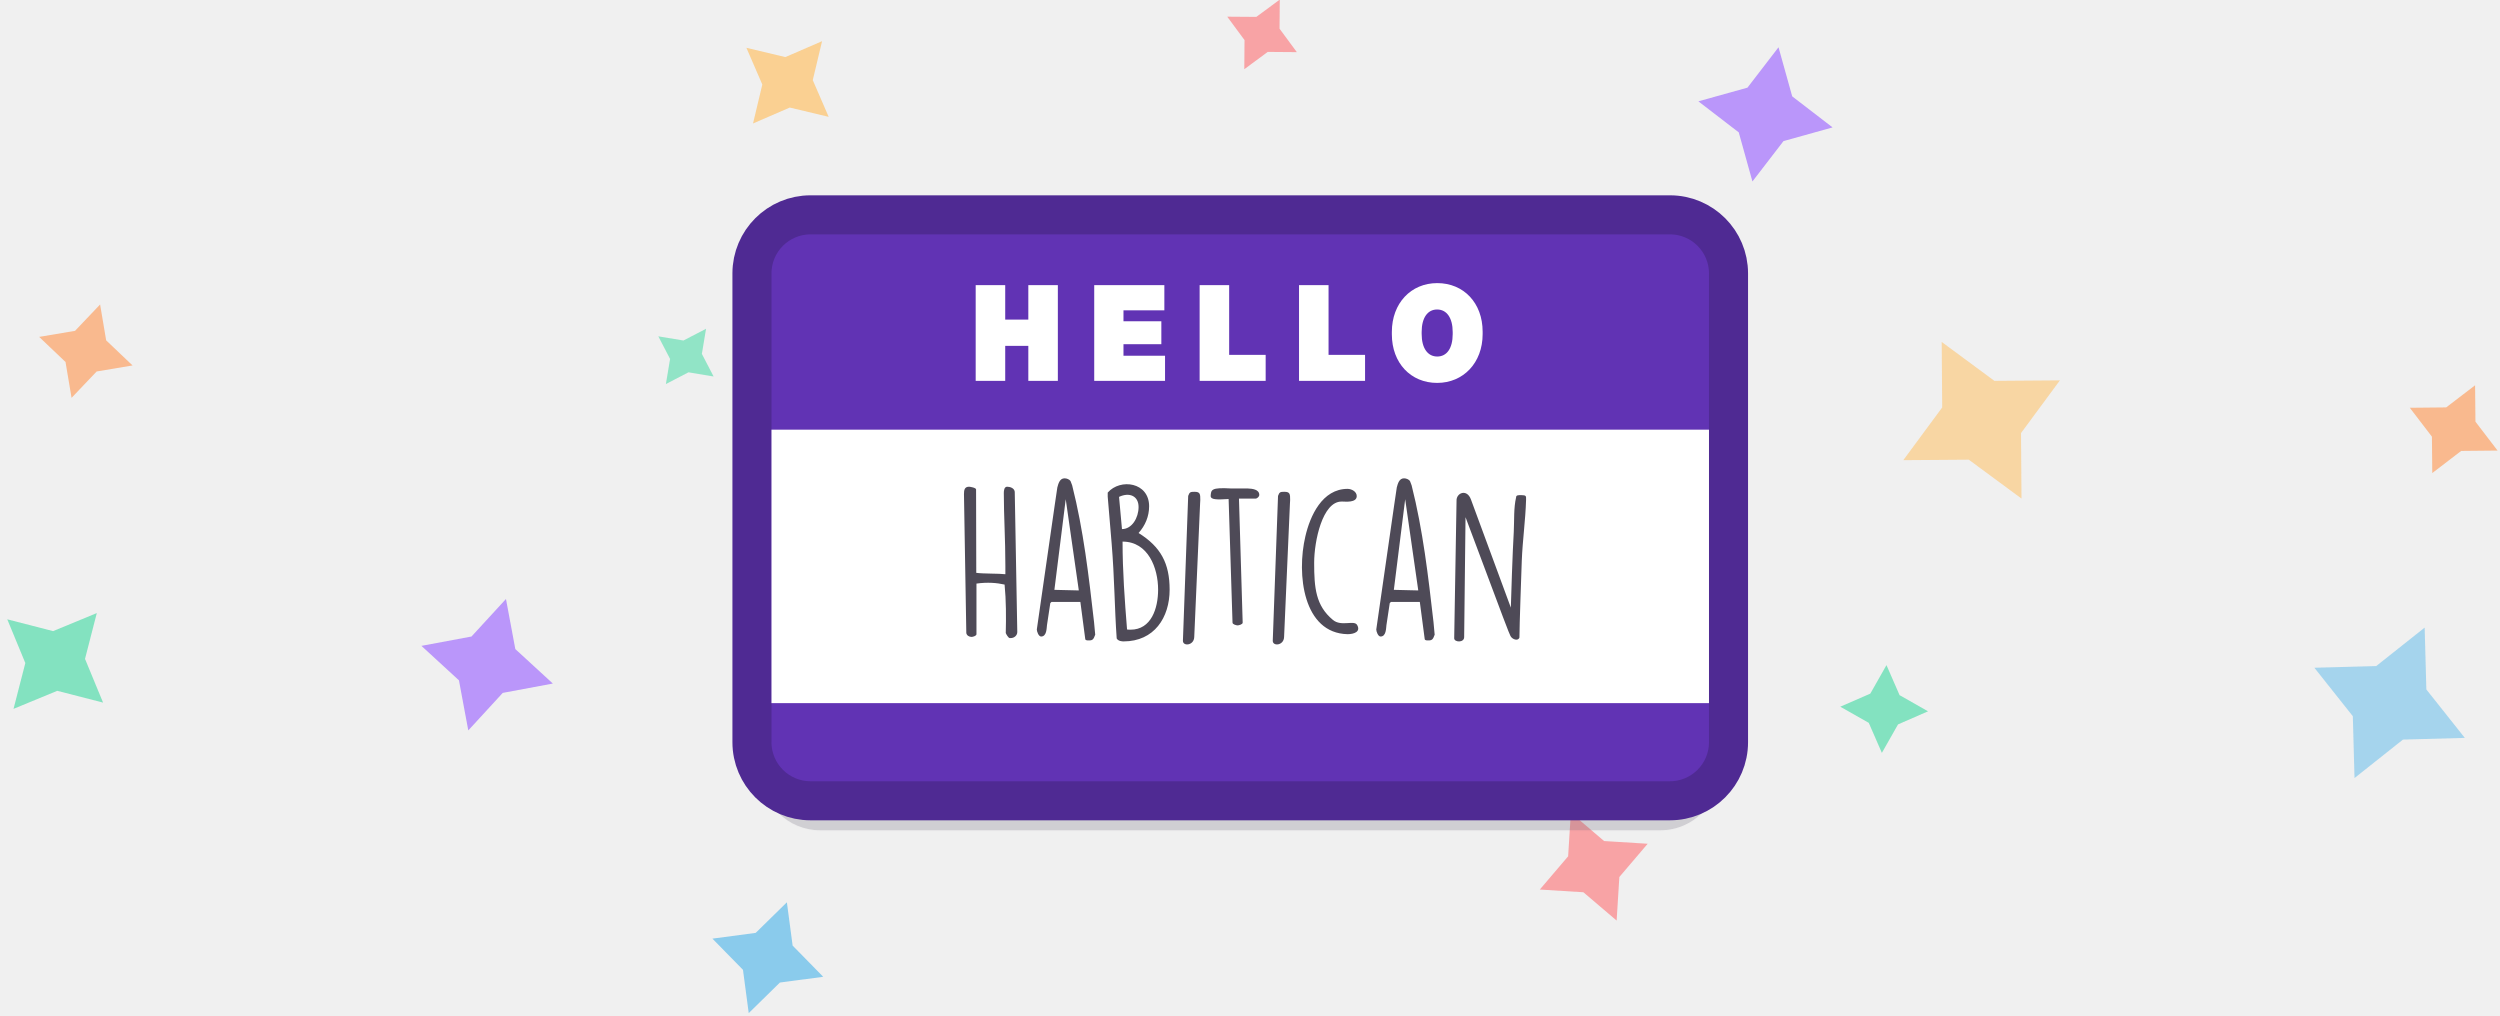
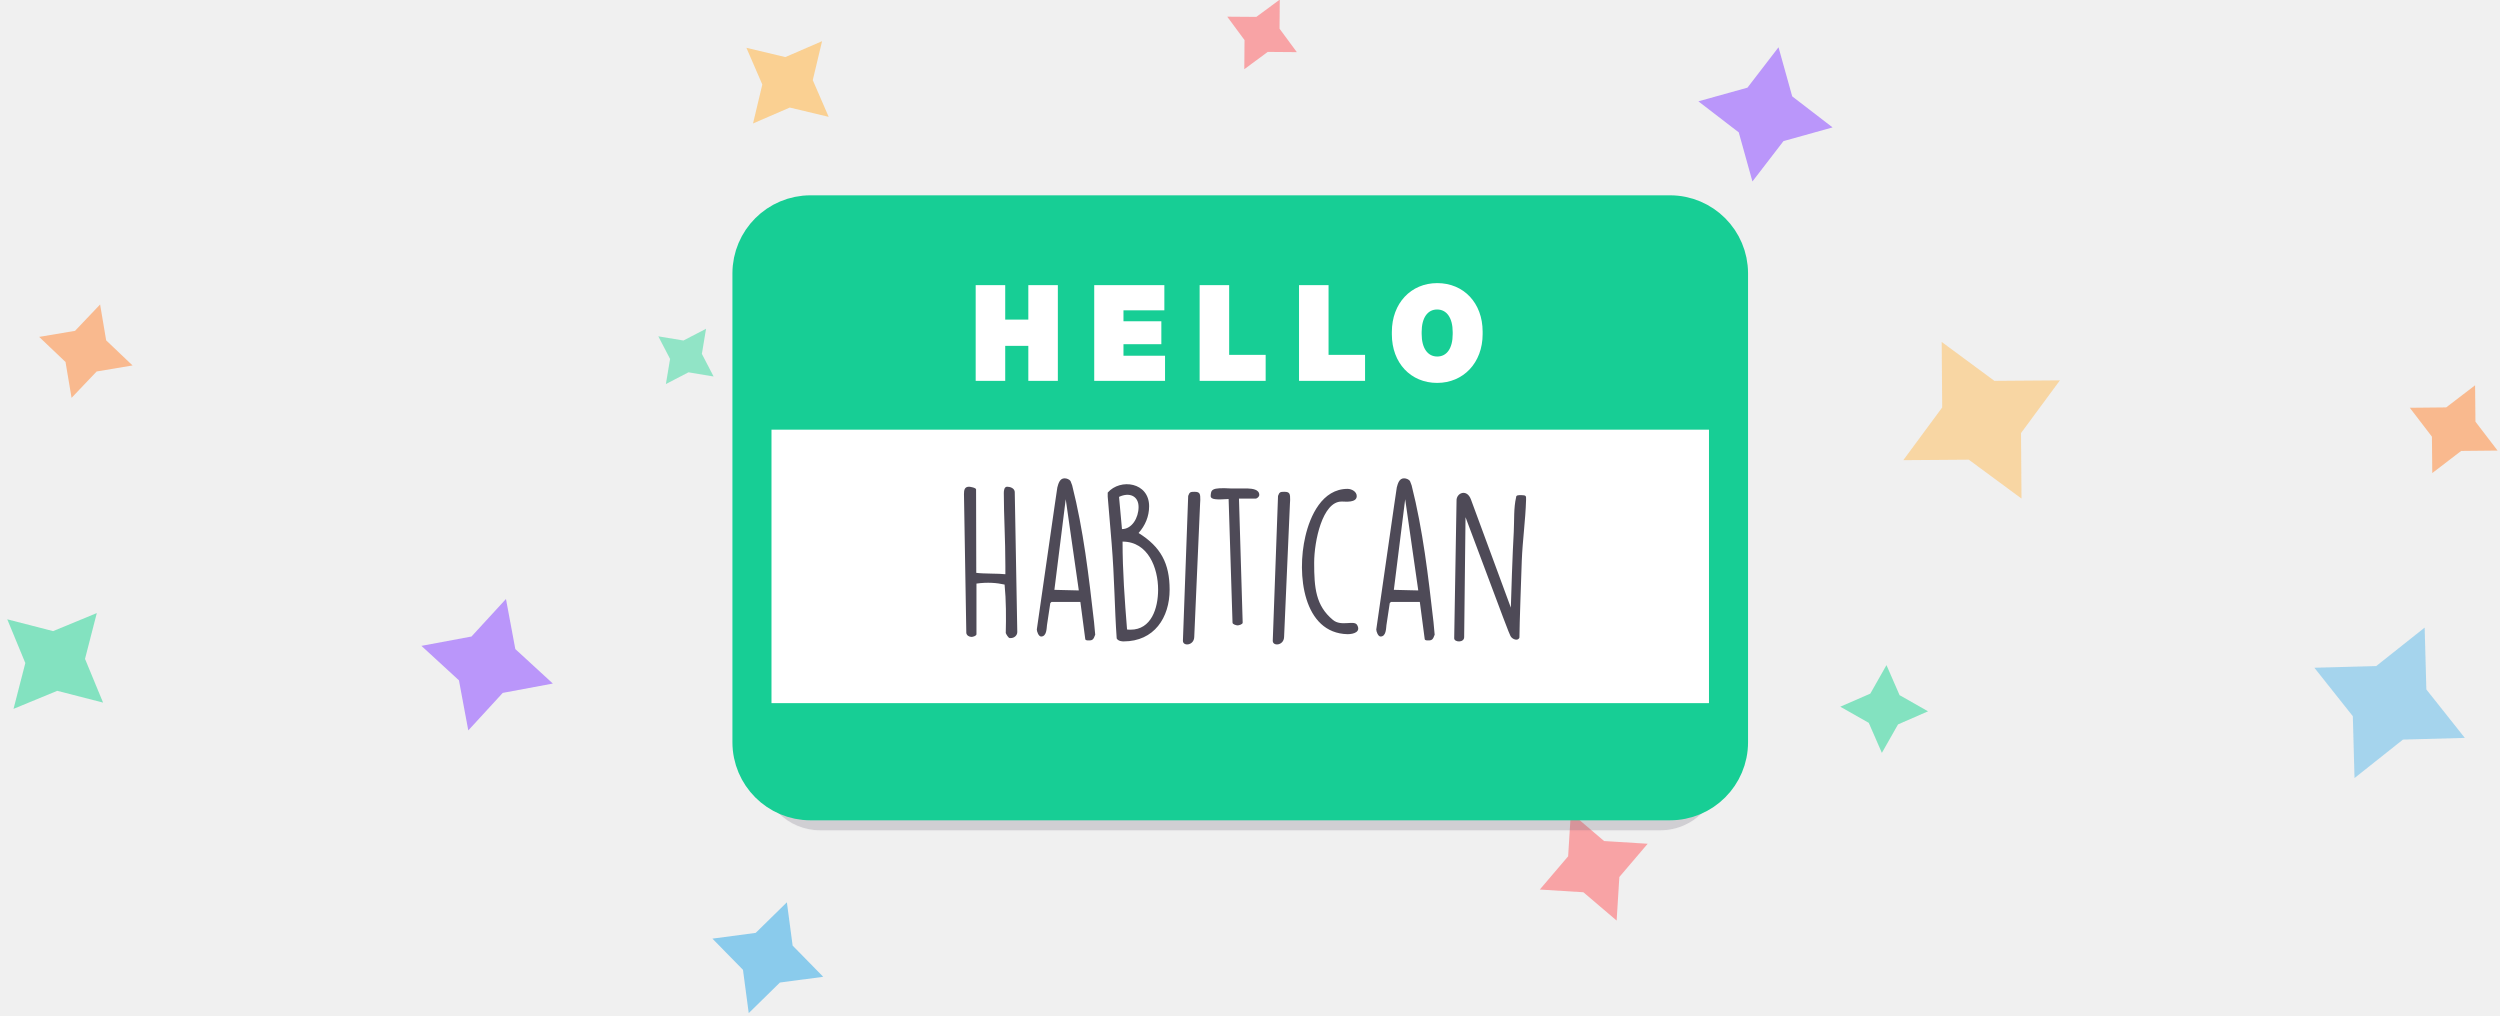
<svg xmlns="http://www.w3.org/2000/svg" xmlns:xlink="http://www.w3.org/1999/xlink" width="256" height="104" viewBox="0 0 256 104">
  <defs>
    <rect id="b" width="96" height="56" rx="6" />
    <filter id="a" width="112.5%" height="128.6%" x="-6.2%" y="-10.7%" filterUnits="objectBoundingBox">
      <feMorphology in="SourceAlpha" operator="dilate" radius="4" result="shadowSpreadOuter1" />
      <feOffset dy="4" in="shadowSpreadOuter1" result="shadowOffsetOuter1" />
      <feComposite in="shadowOffsetOuter1" in2="SourceAlpha" operator="out" result="shadowOffsetOuter1" />
      <feColorMatrix in="shadowOffsetOuter1" values="0 0 0 0 0.408 0 0 0 0 0.384 0 0 0 0 0.455 0 0 0 0.24 0" />
    </filter>
  </defs>
  <g fill="none" fill-rule="evenodd">
    <g opacity=".64">
      <path fill="#3FDAA2" d="M194.359 74.179l3.074-1.341-2.917-1.655-1.341-3.075-1.655 2.918-3.075 1.34 2.918 1.656 1.34 3.074z" opacity=".96" />
      <path fill="#FF6165" d="M127.439 4.105l-.023 2.982 2.399-1.771 2.981.023-1.77-2.4.022-2.98-2.399 1.77-2.98-.022z" opacity=".84" />
      <path fill="#3FDAA2" d="M70.501 38.126l2.574.428-1.202-2.315.428-2.574-2.316 1.202-2.573-.427 1.202 2.315-.428 2.573z" opacity=".83" />
      <path fill="#50B5E9" d="M240.929 73.34l.173 6.333 4.962-3.939 6.334-.173-3.939-4.962-.173-6.334-4.962 3.939-6.334.173z" opacity=".73" />
      <path fill="#FFBE5D" d="M198.881 41.724l-3.984 5.397 6.708-.05 5.397 3.983-.05-6.708 3.983-5.397-6.708.051-5.397-3.984z" opacity=".82" />
      <path fill="#50B5E9" d="M81.165 96.829l-.589-4.433-3.193 3.13-4.433.59 3.13 3.193.59 4.433 3.193-3.13 4.433-.59z" opacity=".99" />
      <path fill="#50B5E9" d="M119.702 40.186l-3.901 5.91 7.068-.425 5.91 3.902-.425-7.069 3.901-5.909-7.068.425-5.909-3.902z" />
      <path fill="#FF6165" d="M162.14 91.367l3.404 2.9.278-4.463 2.9-3.404-4.463-.278-3.404-2.9-.278 4.463-2.9 3.404z" opacity=".84" />
      <path fill="#FF944C" d="M6.708 37.066l.62 3.675 2.568-2.7 3.675-.62-2.7-2.568-.62-3.675-2.568 2.7-3.675.62zM253.486 43.18l-.037-3.727-2.96 2.265-3.726.037 2.265 2.959.037 3.727 2.96-2.266 3.726-.037z" opacity=".93" />
      <path fill="#9A62FF" d="M51.481 70.952l5.13-.957-3.843-3.53-.957-5.128-3.53 3.842-5.128.957 3.843 3.53.956 5.128z" opacity=".99" />
      <path fill="#FFBE5D" d="M78.061 8.656l-.952 3.987 3.761-1.63 3.987.952-1.63-3.761.953-3.988-3.762 1.63-3.987-.952z" />
      <path fill="#3FDAA2" d="M5.863 70.74l4.692 1.207-1.849-4.478 1.208-4.692-4.478 1.849-4.692-1.208 1.849 4.478-1.208 4.692z" opacity=".96" />
      <path fill="#9A62FF" d="M182.63 14.447l5.026-1.4-4.135-3.18-1.4-5.027-3.181 4.136-5.026 1.4 4.135 3.18 1.4 5.027z" opacity=".99" />
    </g>
    <g transform="translate(79 24)">
      <use fill="#000" filter="url(#a)" xlink:href="#b" />
-       <rect width="100" height="60" x="-2" y="-2" fill="#6133B4" stroke="#4F2A93" stroke-width="4" rx="6" />
+       <rect width="100" height="60" x="-2" y="-2" fill="#17ce95" stroke="#17ce95" stroke-width="4" rx="6" />
    </g>
    <path fill="#FFF" d="M99.91 39v-9.8h3.024v3.528h2.366V29.2h3.024V39H105.3v-3.584h-2.366V39H99.91zm12.138 0v-9.8h7.182v2.576h-4.186v1.12h3.878v2.352h-3.878v1.176h4.256V39h-7.252zm10.794 0v-9.8h3.024v7.14h3.738V39h-6.762zm10.178 0v-9.8h3.024v7.14h3.738V39h-6.762zm14.14.21c-2.688 0-4.634-2.03-4.634-4.97v-.252c0-2.94 1.96-4.998 4.648-4.998 2.702 0 4.648 2.03 4.648 4.97v.252c0 2.94-1.974 4.998-4.662 4.998zm.014-2.702c.98 0 1.582-.84 1.582-2.296v-.21c0-1.456-.616-2.31-1.596-2.31-.966 0-1.582.84-1.582 2.296v.21c0 1.456.616 2.31 1.596 2.31zM79 44h96v28H79z" />
    <path fill="#4E4A57" d="M102.99 64.82c.04-1.6.04-3.34-.12-4.96-.8-.18-1.76-.26-2.88-.1v5.18c0 .18-.38.28-.5.28-.24 0-.5-.14-.54-.4l-.24-14.22c0-.42.06-.76.52-.76.1 0 .72.1.72.28l.02 8.54c.74.1 2.34.06 2.98.14v-.84c0-2.74-.16-5.1-.16-7.48 0-.24.04-.64.34-.64.3 0 .74.14.78.52l.26 14.36c0 .34-.3.62-.68.62h-.1c-.14-.02-.36-.4-.4-.52zm7.64-3.18h-2.96l-.12.12-.34 2.26c-.04.3-.02 1.16-.6 1.16-.26 0-.44-.52-.44-.72 2.08-14.5 2.1-14.54 2.1-14.54.1-.38.24-.94.74-.94.22 0 .5.1.62.3l.16.42c1.16 4.58 1.7 9.28 2.24 14l.12 1.3c0 .02-.02.02-.02.04-.14.38-.22.54-.6.54h-.06c-.12 0-.32 0-.34-.14l-.5-3.8zm-1.5-10.52l-1.16 9.28 2.5.06-1.34-9.34zm4.3-.68c1.3-1.48 4.24-1.06 4.24 1.4 0 1.04-.4 1.98-1.08 2.74 2.28 1.42 3.18 3.12 3.18 5.8 0 2.86-1.58 5.3-4.72 5.3-.14 0-.54-.02-.7-.3-.22-3.08-.22-6.14-.52-9.76l-.4-4.76v-.42zm1.98 14.02c.12.02.24.02.36.02 2.12 0 2.82-2.18 2.82-4.1 0-2.22-1.02-4.92-3.64-4.92 0 3.02.22 6 .46 9zm-.82-13.58l.3 3.3c1.02 0 1.7-1.16 1.7-2.26 0-1.14-.94-1.54-2-1.04zm6.54 14.74l.54-14.84c.14-.4.24-.42.66-.42.58 0 .58.26.58.84 0 .06-.02.32-.02.36l-.6 13.68c-.04.88-1.16.96-1.16.38zm5.08-1.86l-.4-12.66c-1.24.08-1.8.06-1.84-.28.04-.68.04-.92 2.12-.8h1.68c.44.02 1.18.08 1.18.66 0 .18-.22.38-.4.38h-1.68l.38 12.7c0 .18-.4.28-.52.28s-.52-.1-.52-.28zm4.12 1.86l.54-14.84c.14-.4.24-.42.66-.42.58 0 .58.26.58.84 0 .06-.02.32-.02.36l-.6 13.68c-.04.88-1.16.96-1.16.38zm7.66-15.56c.42 0 .94.28.94.74 0 .7-1.16.56-1.44.56h-.12c-1.94 0-2.8 4.02-2.8 6.28 0 2.56.16 4.38 1.92 5.84.86.72 2.18-.02 2.48.52.4.7-.34.94-.98.94-4.54-.1-5.24-6.12-4.32-10.02.48-2.08 1.72-4.86 4.32-4.86zm7.4 11.58h-2.96l-.12.12-.34 2.26c-.04.3-.02 1.16-.6 1.16-.26 0-.44-.52-.44-.72 2.08-14.5 2.1-14.54 2.1-14.54.1-.38.24-.94.74-.94.22 0 .5.1.62.3l.16.42c1.16 4.58 1.7 9.28 2.24 14l.12 1.3c0 .02-.02.02-.02.04-.14.38-.22.54-.6.54h-.06c-.12 0-.32 0-.34-.14l-.5-3.8zm-1.5-10.52l-1.16 9.28 2.5.06-1.34-9.34zm5.02 14.24l.24-14.08c-.04-.8 1.06-1.28 1.48-.12l4.08 11.06c.02-.88.18-5.8.3-7.76.06-1.2-.02-2.42.24-3.54 0-.22.22-.22.52-.22.48.02.52.04.5.48-.06 2.08-.36 4.16-.44 6.24-.04 1.16-.24 6.7-.24 7.86-.14.42-.76.18-.92-.16-.2-.42-.36-.82-4.6-12.16l-.14 12.28c0 .6-1.02.54-1.02.12z" />
  </g>
</svg>
